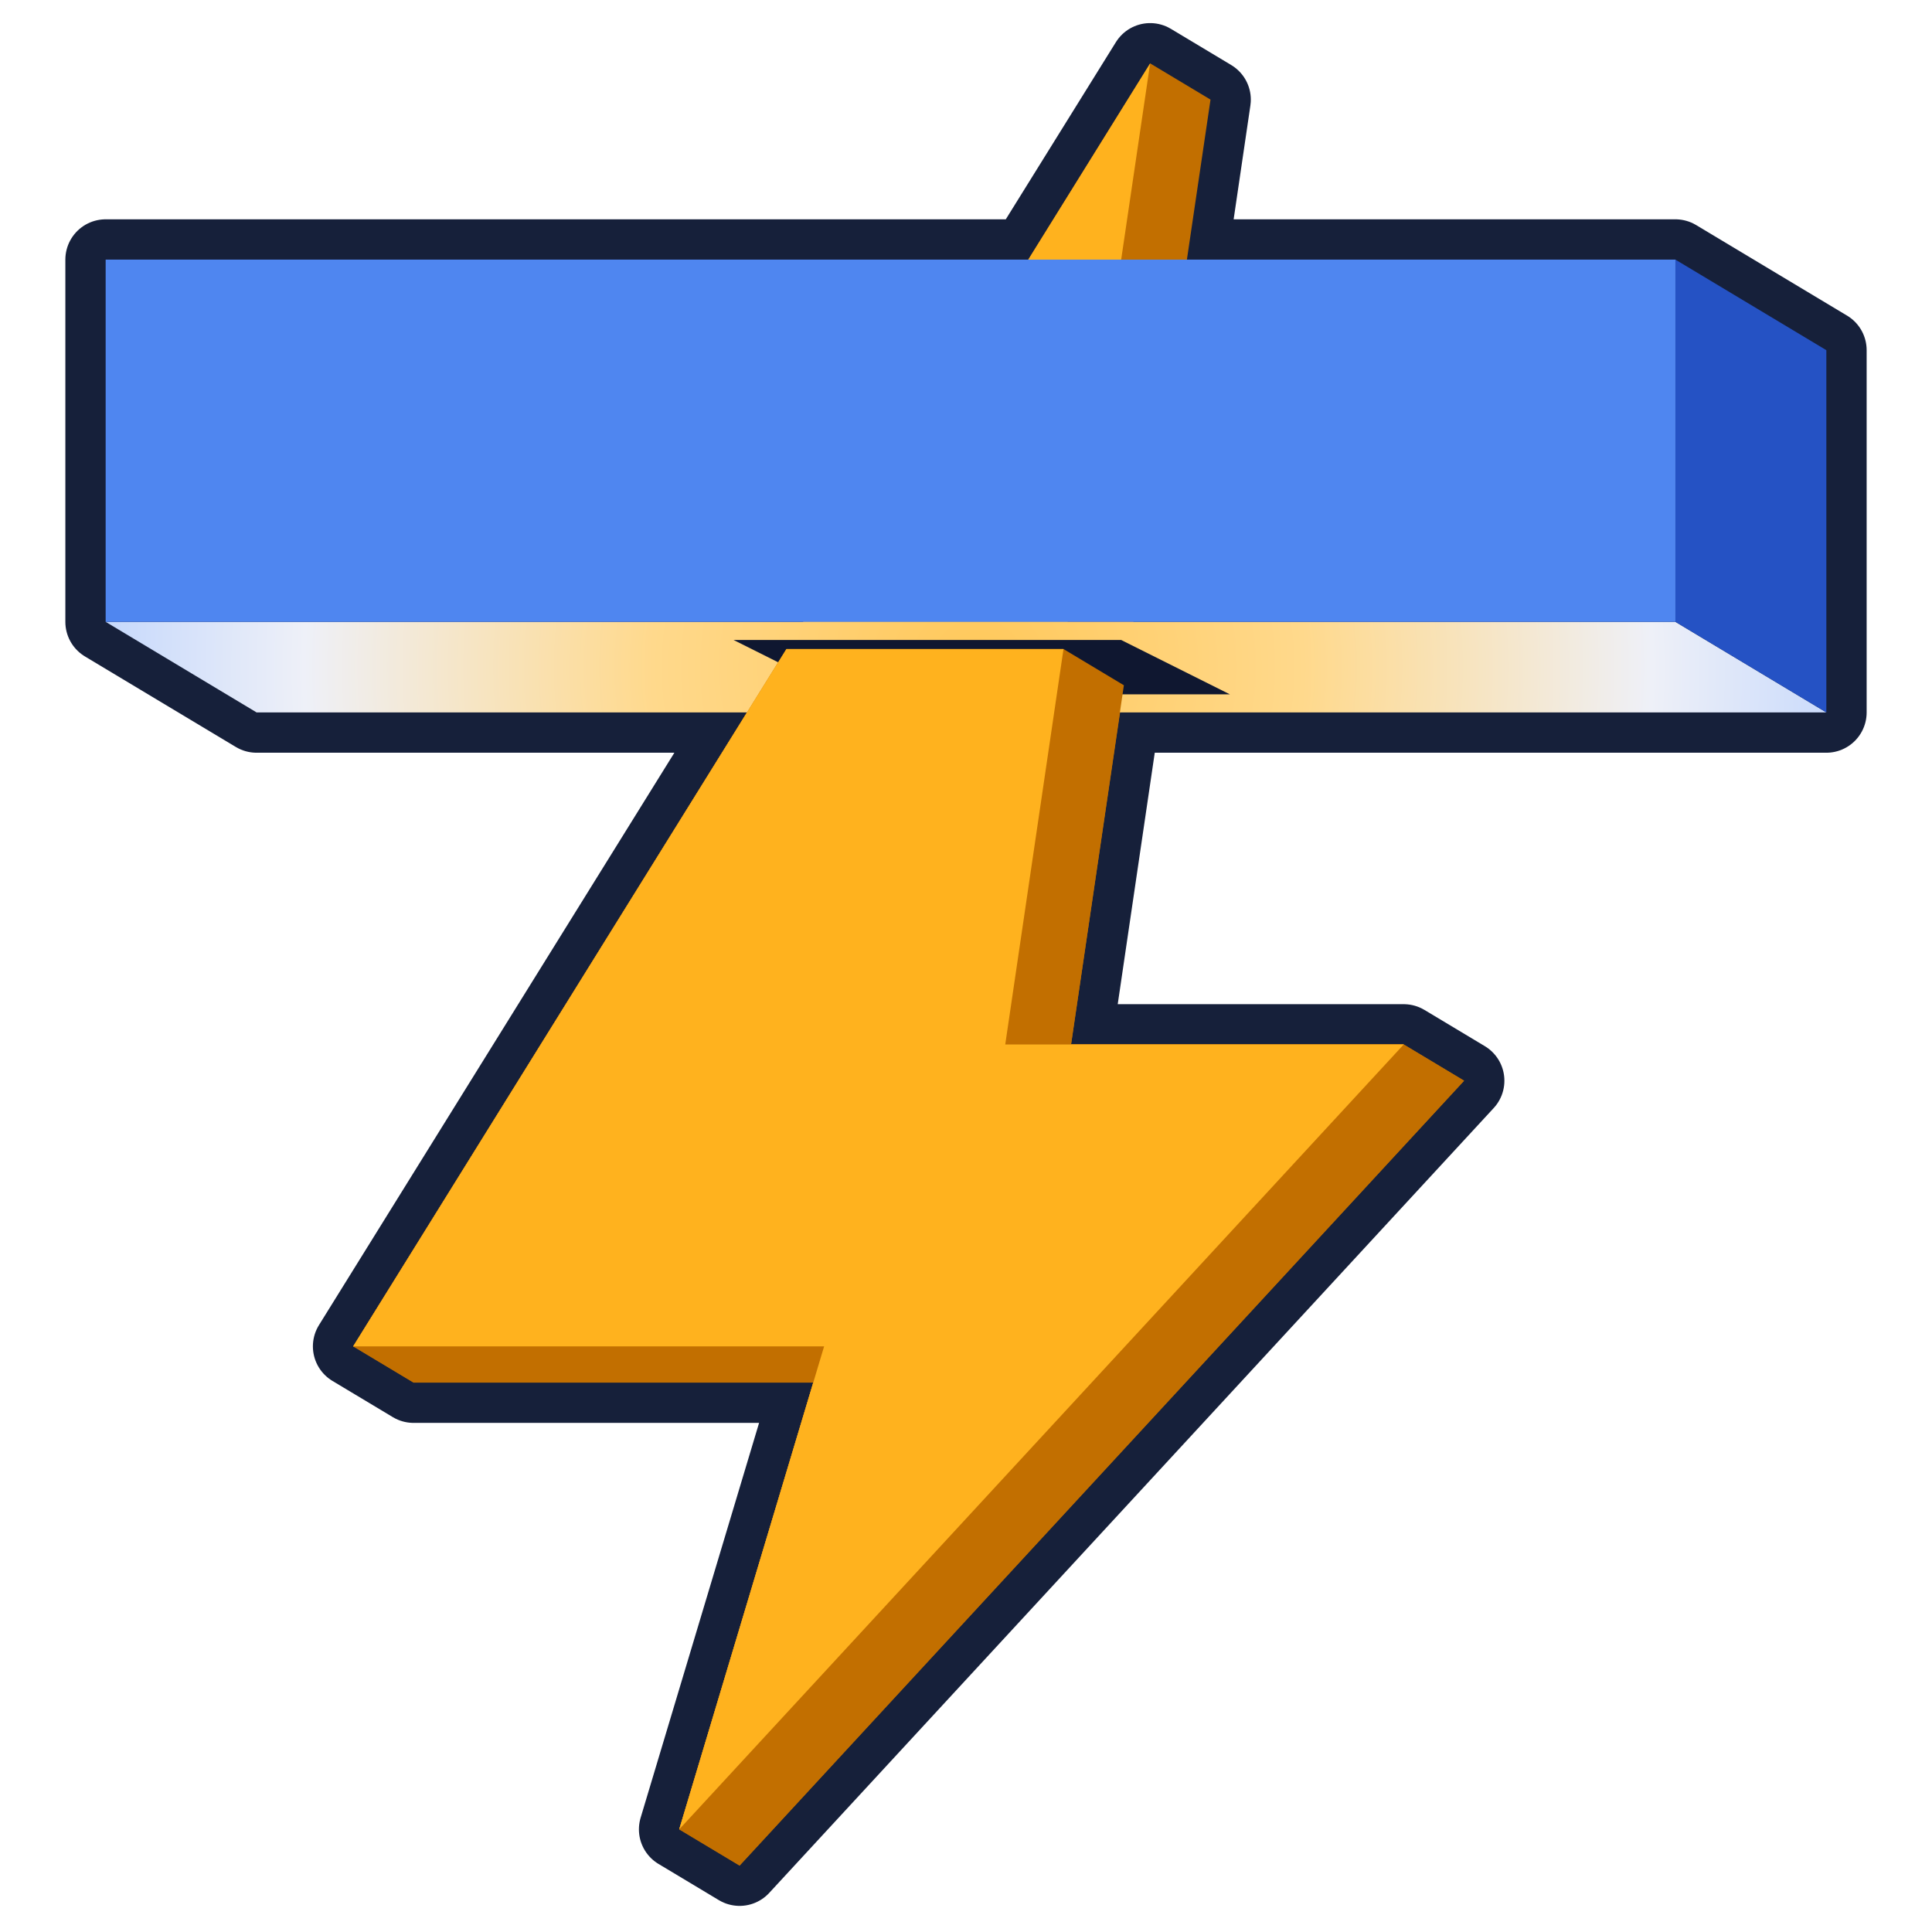
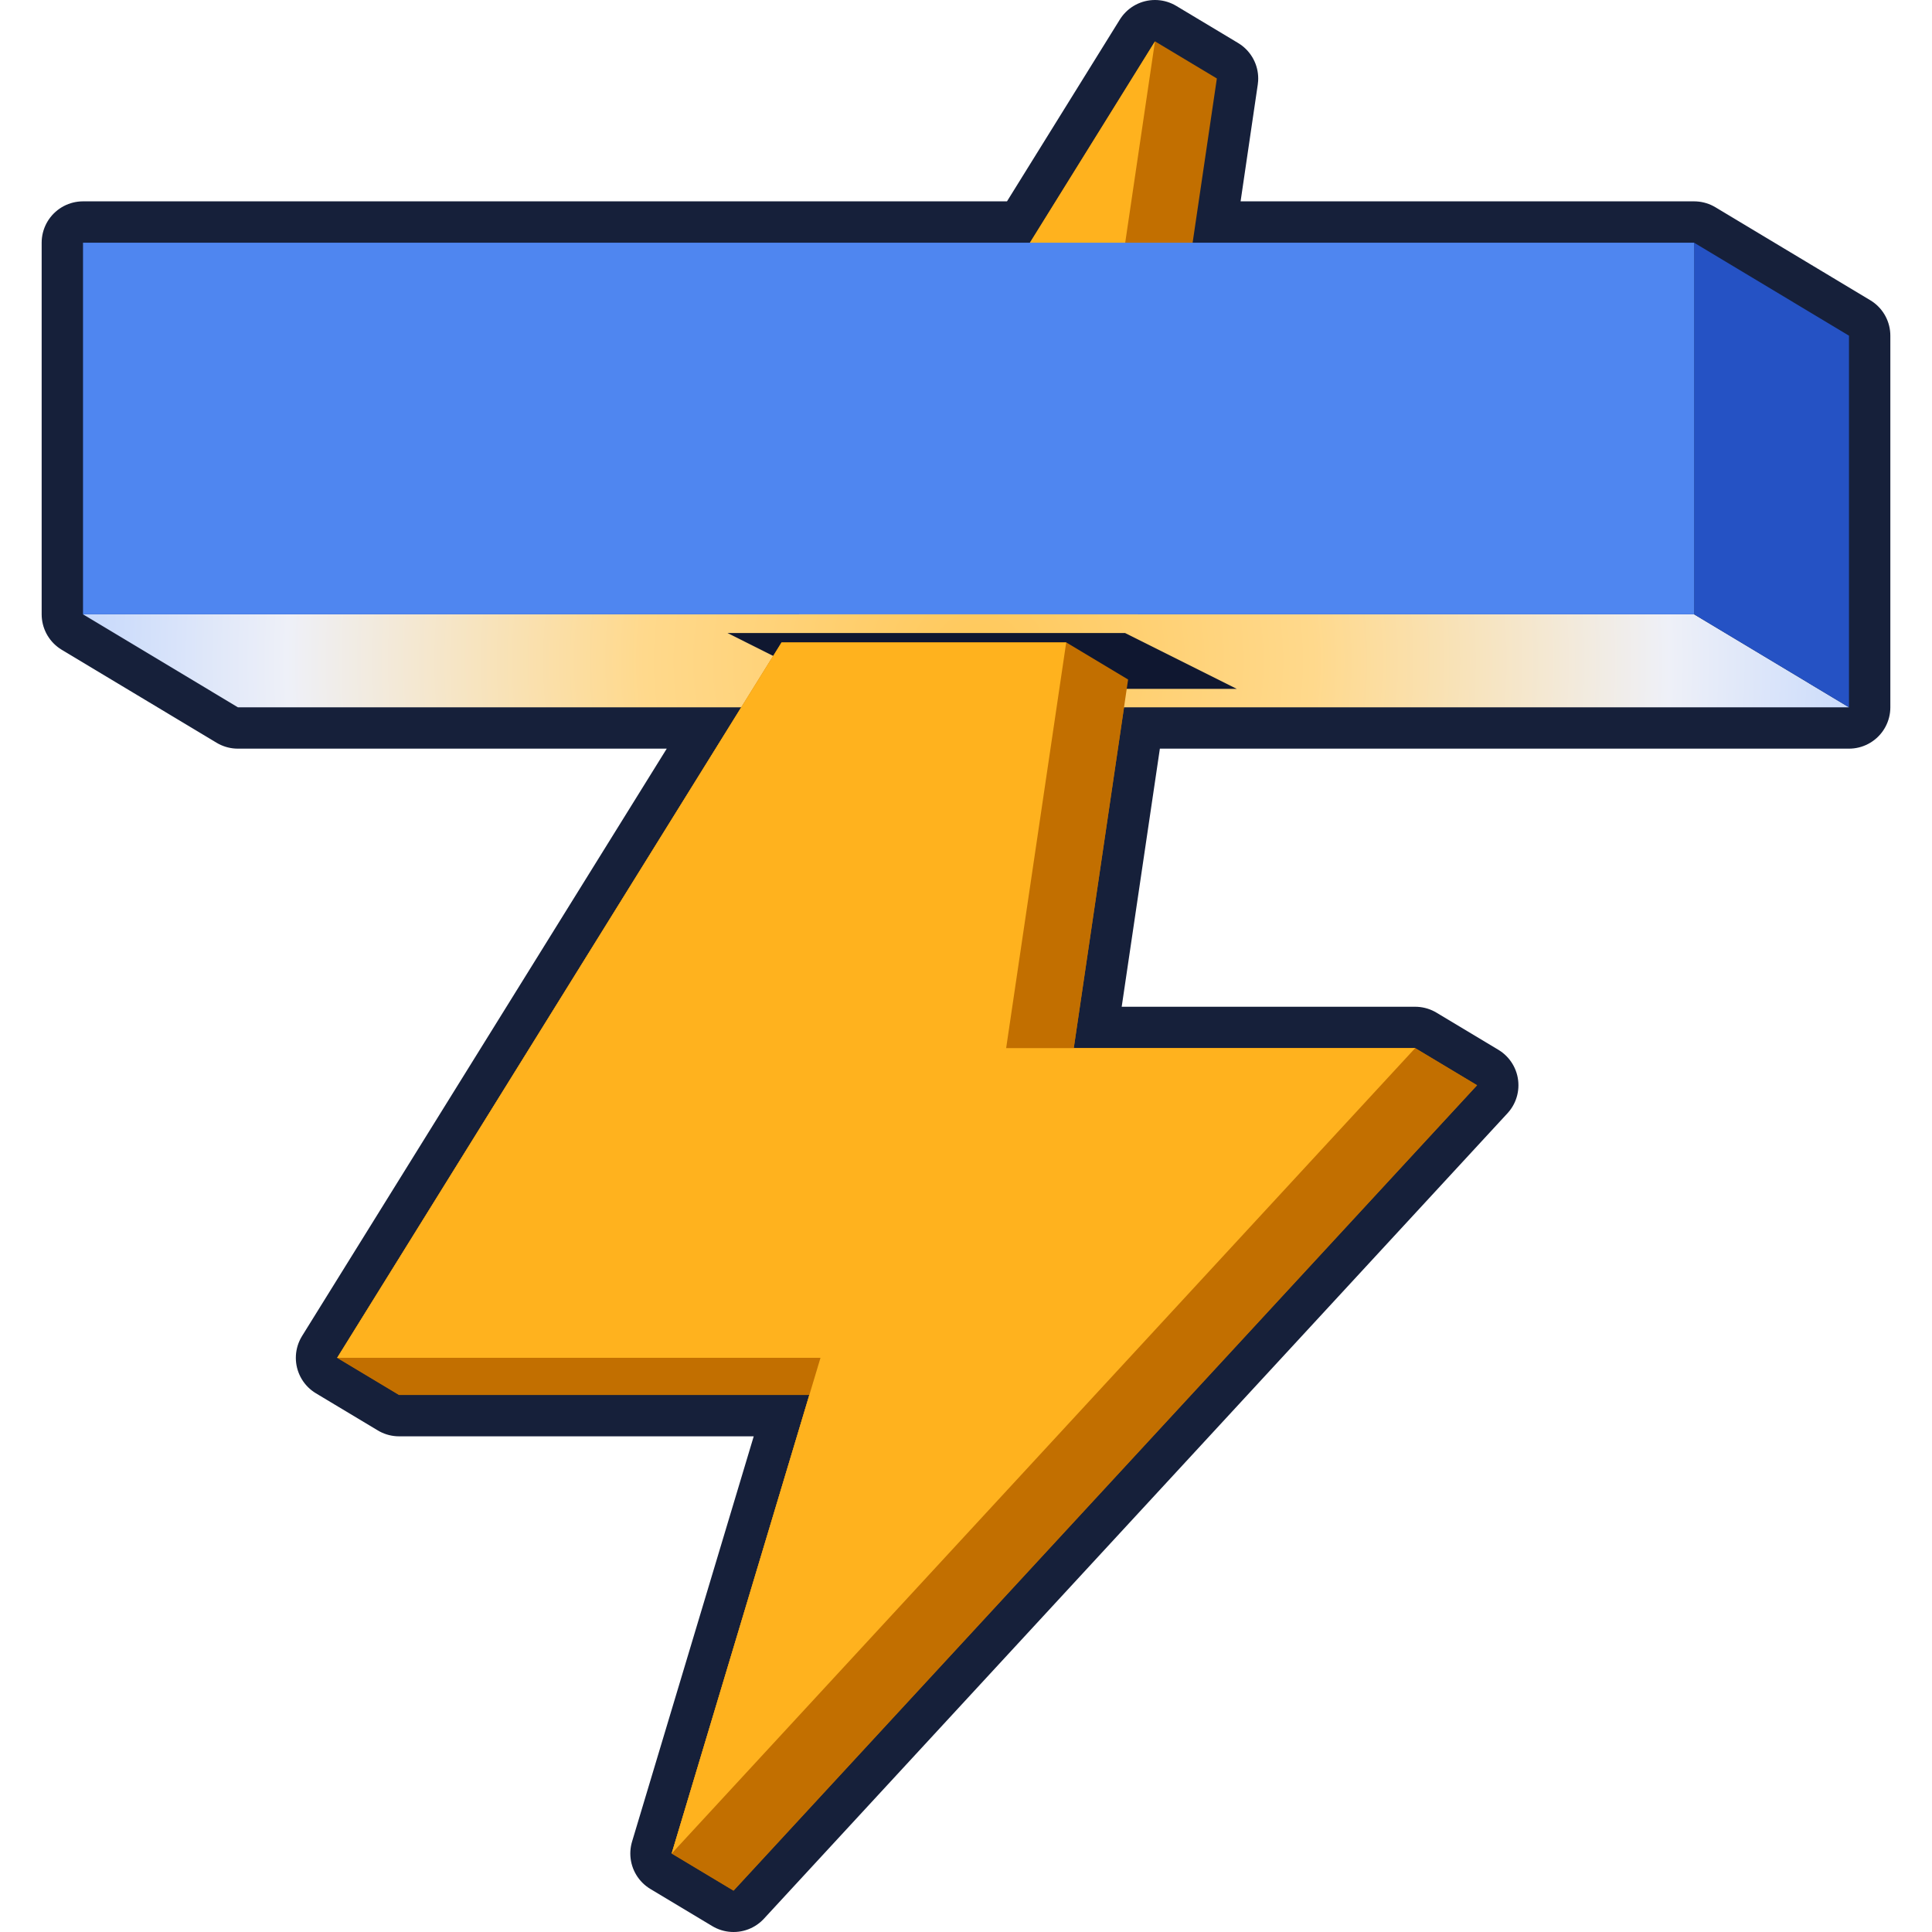
<svg xmlns="http://www.w3.org/2000/svg" width="64" height="64" viewBox="0 0 64 64">
  <defs>
-     <radialGradient id="lit" gradientUnits="userSpaceOnUse" cx="32.4" cy="22.1" r="36">
+     <radialGradient id="lit" gradientUnits="userSpaceOnUse" cx="32.41" cy="21.89" r="36.94">
      <stop offset="0" stop-color="#FFC85A" />
      <stop offset="0.3" stop-color="#FFD98C" />
      <stop offset="0.62" stop-color="#EEF0F8" />
      <stop offset="1" stop-color="#9CC0FF" />
    </radialGradient>
  </defs>
-   <path id="edge" fill="#16203A" stroke="#16203A" stroke-width="2.67" stroke-linejoin="round" d="M40.1 3.3L39.32 8.6L55.5 8.6L60.5 11.6L60.5 23.6L37.1 23.6L35.48 34.6L46.5 34.6L48.5 35.8L24.5 61.8L22.5 60.6L26.94 45.8L13.7 45.8L11.7 44.6L24.74 23.6L8.5 23.6L3.5 20.6L3.5 8.6L34.06 8.6L38.1 2.1L40.1 3.3Z" />
-   <path id="strikeSide" fill="#C26F00" d="M40.1 3.3L35.48 34.6L46.5 34.6L48.5 35.8L24.5 61.8L22.5 60.6L26.94 45.8L13.7 45.8L11.7 44.6L38.1 2.1L40.1 3.3Z" />
-   <path id="strike" fill="#FFB21E" d="M38.1 2.1L33.3 34.6L46.5 34.6L22.5 60.6L27.3 44.6L11.7 44.6L38.1 2.1Z" />
-   <path id="barBottom" fill="url(#lit)" d="M3.5 20.6L55.5 20.6L60.5 23.6L8.5 23.6L3.5 20.6Z" />
-   <path id="barSide" fill="#2552C4" d="M55.5 8.6L60.5 11.6L60.5 23.6L55.5 20.6L55.5 8.6Z" />
-   <path id="barFront" fill="#4F86F0" d="M3.5 8.6L55.5 8.6L55.5 20.6L3.5 20.6L3.5 8.6Z" />
-   <path id="hole" fill="#0F1730" d="M24.3 21.2L37.14 21.2L40.74 23L27.9 23L24.3 21.2Z" />
-   <path id="lowSide" fill="#C26F00" d="M37.23 22.7L35.48 34.6L46.5 34.6L48.5 35.8L24.5 61.8L22.5 60.6L26.94 45.8L13.7 45.8L11.7 44.6L26.05 21.5L35.23 21.5L37.23 22.7Z" />
-   <path id="lowStrike" fill="#FFB21E" d="M35.23 21.5L33.3 34.6L46.5 34.6L22.5 60.6L27.3 44.6L11.7 44.6L26.05 21.5L35.23 21.5Z" />
+   <path id="edge" fill="#16203A" stroke="#16203A" stroke-width="2.74" stroke-linejoin="round" d="M40.31 2.6L39.51 8.04L56.12 8.04L61.25 11.12L61.25 23.43L37.24 23.43L35.57 34.72L46.88 34.72L48.93 35.95L24.3 62.63L22.25 61.4L26.81 46.21L13.22 46.21L11.17 44.98L24.55 23.43L7.88 23.43L2.75 20.35L2.75 8.04L34.12 8.04L38.26 1.37L40.31 2.6Z" />
+   <path id="strikeSide" fill="#C26F00" d="M40.31 2.6L35.57 34.72L46.88 34.72L48.93 35.95L24.3 62.63L22.25 61.4L26.81 46.21L13.22 46.21L11.17 44.98L38.26 1.37L40.31 2.6Z" />
+   <path id="strike" fill="#FFB21E" d="M38.26 1.37L33.33 34.72L46.88 34.72L22.25 61.4L27.18 44.98L11.17 44.98L38.26 1.37Z" />
+   <path id="barBottom" fill="url(#lit)" d="M2.75 20.35L56.12 20.35L61.25 23.43L7.88 23.43L2.75 20.35Z" />
+   <path id="barSide" fill="#2552C4" d="M56.12 8.04L61.25 11.12L61.25 23.43L56.12 20.35L56.12 8.04Z" />
+   <path id="barFront" fill="#4F86F0" d="M2.75 8.04L56.12 8.04L56.12 20.35L2.75 20.35L2.75 8.04Z" />
+   <path id="hole" fill="#0F1730" d="M24.1 20.97L37.27 20.97L40.97 22.82L27.79 22.82L24.1 20.97Z" />
+   <path id="lowSide" fill="#C26F00" d="M37.37 22.51L35.57 34.72L46.88 34.72L48.93 35.95L24.3 62.63L22.25 61.4L26.81 46.21L13.22 46.21L11.17 44.98L25.89 21.28L35.32 21.28L37.37 22.51Z" />
+   <path id="lowStrike" fill="#FFB21E" d="M35.32 21.28L33.33 34.72L46.88 34.72L22.25 61.4L27.18 44.98L11.17 44.98L25.89 21.28L35.32 21.28Z" />
</svg>
